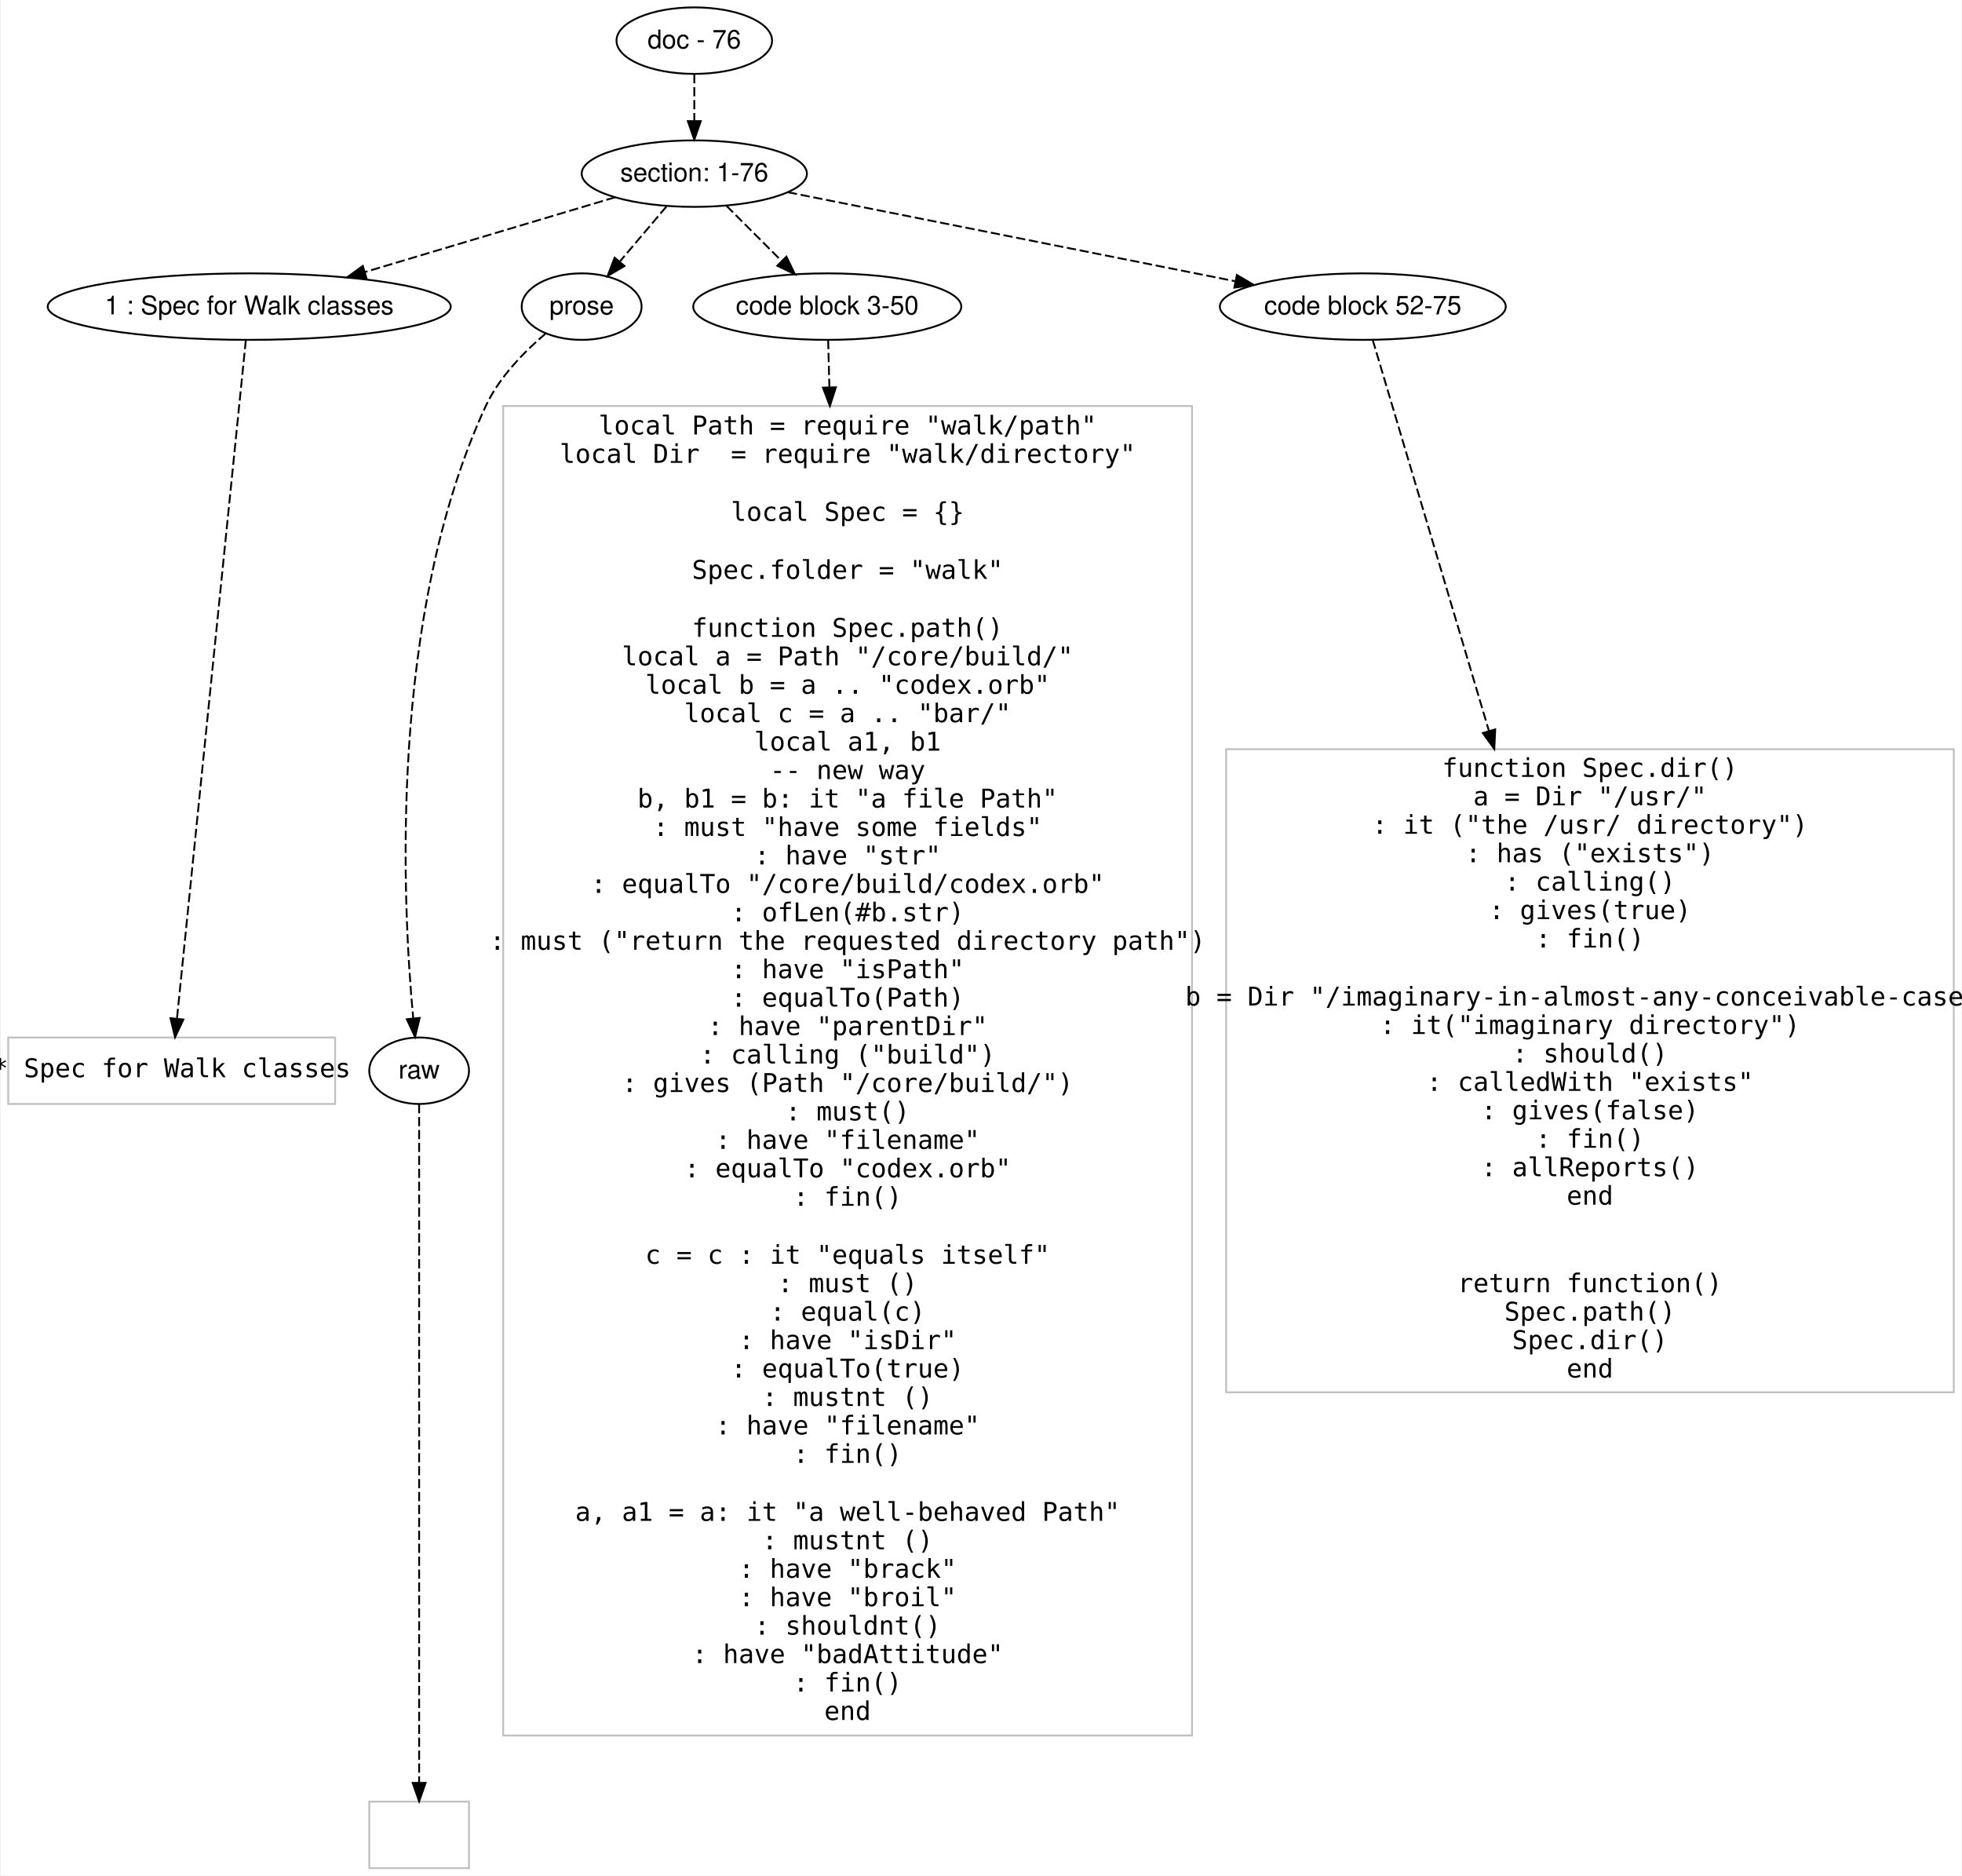
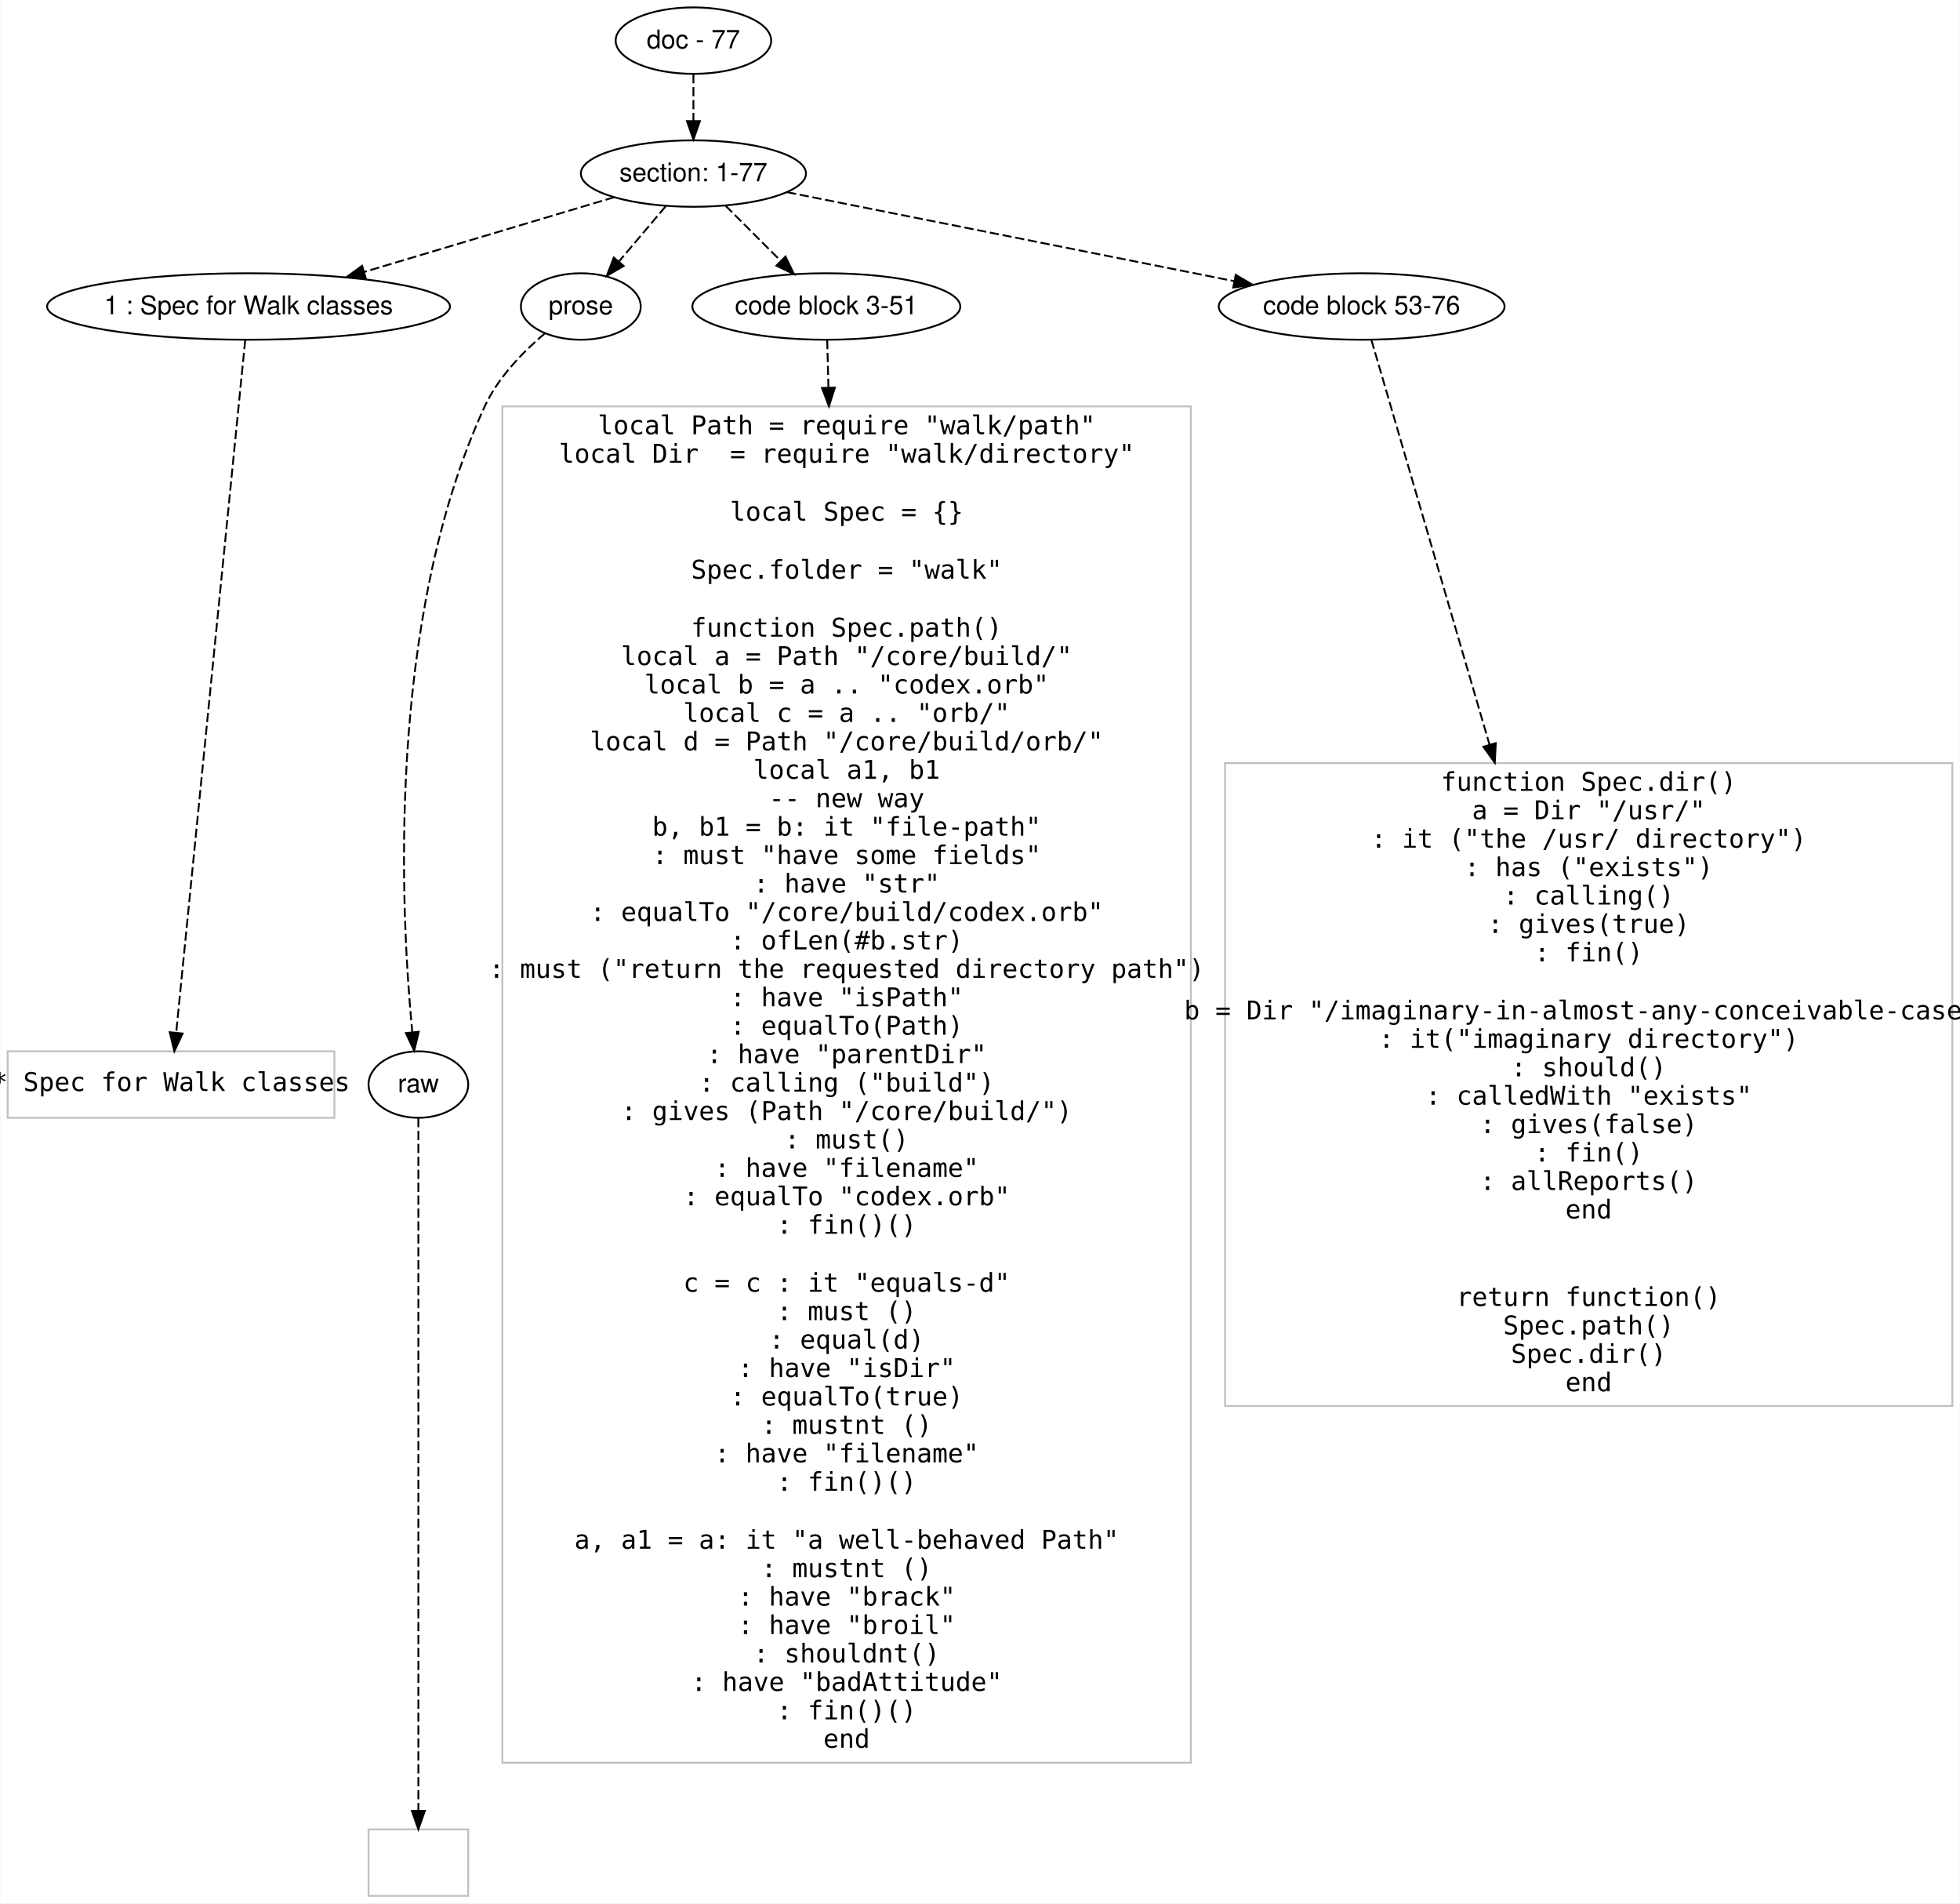
- <svg xmlns="http://www.w3.org/2000/svg" width="1062pt" height="1015pt" viewBox="0.00 0.00 1061.50 1015.40">
-   <g id="graph0" class="graph" transform="scale(1 1) rotate(0) translate(4 1011.401)">
-     <polygon fill="#ffffff" stroke="transparent" points="-4,4 -4,-1011.401 1057.5,-1011.401 1057.5,4 -4,4" />
+ <svg xmlns="http://www.w3.org/2000/svg" width="1062pt" height="1031pt" viewBox="0.00 0.00 1061.50 1030.80">
+   <g id="graph0" class="graph" transform="scale(1 1) rotate(0) translate(4 1026.801)">
+     <polygon fill="#ffffff" stroke="transparent" points="-4,4 -4,-1026.801 1057.5,-1026.801 1057.5,4 -4,4" />
    <g id="node1" class="node">
-       <ellipse fill="none" stroke="#000000" cx="371.5" cy="-989.401" rx="42.122" ry="18" />
-       <text text-anchor="middle" x="371.5" y="-985.201" font-family="Helvetica,sans-Serif" font-size="14.00" fill="#000000">doc - 76</text>
+       <ellipse fill="none" stroke="#000000" cx="371.5" cy="-1004.801" rx="42.122" ry="18" />
+       <text text-anchor="middle" x="371.5" y="-1000.601" font-family="Helvetica,sans-Serif" font-size="14.00" fill="#000000">doc - 77</text>
    </g>
    <g id="node2" class="node">
-       <ellipse fill="none" stroke="#000000" cx="371.5" cy="-917.401" rx="60.983" ry="18" />
-       <text text-anchor="middle" x="371.5" y="-913.201" font-family="Helvetica,sans-Serif" font-size="14.00" fill="#000000">section: 1-76</text>
+       <ellipse fill="none" stroke="#000000" cx="371.5" cy="-932.801" rx="60.983" ry="18" />
+       <text text-anchor="middle" x="371.5" y="-928.601" font-family="Helvetica,sans-Serif" font-size="14.00" fill="#000000">section: 1-77</text>
    </g>
    <g id="edge1" class="edge">
-       <path fill="none" stroke="#000000" stroke-dasharray="5,2" d="M371.5,-971.233C371.5,-963.532 371.5,-954.376 371.5,-945.818" />
-       <polygon fill="#000000" stroke="#000000" points="375,-945.814 371.5,-935.814 368,-945.815 375,-945.814" />
+       <path fill="none" stroke="#000000" stroke-dasharray="5,2" d="M371.5,-986.633C371.5,-978.932 371.5,-969.776 371.5,-961.218" />
+       <polygon fill="#000000" stroke="#000000" points="375,-961.215 371.5,-951.215 368,-961.215 375,-961.215" />
    </g>
    <g id="node3" class="node">
-       <ellipse fill="none" stroke="#000000" cx="130.5" cy="-845.401" rx="109.121" ry="18" />
-       <text text-anchor="middle" x="130.5" y="-841.201" font-family="Helvetica,sans-Serif" font-size="14.00" fill="#000000">1 : Spec for Walk classes</text>
+       <ellipse fill="none" stroke="#000000" cx="130.5" cy="-860.801" rx="109.121" ry="18" />
+       <text text-anchor="middle" x="130.5" y="-856.601" font-family="Helvetica,sans-Serif" font-size="14.00" fill="#000000">1 : Spec for Walk classes</text>
    </g>
    <g id="edge2" class="edge">
-       <path fill="none" stroke="#000000" stroke-dasharray="5,2" d="M328.692,-904.612C291.046,-893.365 235.763,-876.849 193.143,-864.116" />
-       <polygon fill="#000000" stroke="#000000" points="194.012,-860.723 183.428,-861.214 192.008,-867.43 194.012,-860.723" />
+       <path fill="none" stroke="#000000" stroke-dasharray="5,2" d="M328.692,-920.012C291.046,-908.765 235.763,-892.249 193.143,-879.516" />
+       <polygon fill="#000000" stroke="#000000" points="194.012,-876.123 183.428,-876.614 192.008,-882.83 194.012,-876.123" />
    </g>
    <g id="node4" class="node">
-       <ellipse fill="none" stroke="#000000" cx="310.5" cy="-845.401" rx="32.459" ry="18" />
-       <text text-anchor="middle" x="310.5" y="-841.201" font-family="Helvetica,sans-Serif" font-size="14.00" fill="#000000">prose</text>
+       <ellipse fill="none" stroke="#000000" cx="310.5" cy="-860.801" rx="32.459" ry="18" />
+       <text text-anchor="middle" x="310.5" y="-856.601" font-family="Helvetica,sans-Serif" font-size="14.00" fill="#000000">prose</text>
    </g>
    <g id="edge3" class="edge">
-       <path fill="none" stroke="#000000" stroke-dasharray="5,2" d="M356.421,-899.604C348.814,-890.624 339.469,-879.595 331.2,-869.834" />
-       <polygon fill="#000000" stroke="#000000" points="333.704,-867.375 324.569,-862.007 328.363,-871.899 333.704,-867.375" />
+       <path fill="none" stroke="#000000" stroke-dasharray="5,2" d="M356.421,-915.004C348.814,-906.024 339.469,-894.995 331.2,-885.234" />
+       <polygon fill="#000000" stroke="#000000" points="333.704,-882.774 324.569,-877.407 328.363,-887.299 333.704,-882.774" />
    </g>
    <g id="node5" class="node">
-       <ellipse fill="none" stroke="#000000" cx="443.5" cy="-845.401" rx="72.584" ry="18" />
-       <text text-anchor="middle" x="443.5" y="-841.201" font-family="Helvetica,sans-Serif" font-size="14.00" fill="#000000">code block 3-50</text>
+       <ellipse fill="none" stroke="#000000" cx="443.5" cy="-860.801" rx="72.584" ry="18" />
+       <text text-anchor="middle" x="443.5" y="-856.601" font-family="Helvetica,sans-Serif" font-size="14.00" fill="#000000">code block 3-51</text>
    </g>
    <g id="edge4" class="edge">
-       <path fill="none" stroke="#000000" stroke-dasharray="5,2" d="M388.929,-899.972C397.884,-891.018 408.949,-879.952 418.77,-870.131" />
-       <polygon fill="#000000" stroke="#000000" points="421.385,-872.466 425.982,-862.919 416.436,-867.516 421.385,-872.466" />
+       <path fill="none" stroke="#000000" stroke-dasharray="5,2" d="M388.929,-915.372C397.884,-906.418 408.949,-895.352 418.77,-885.532" />
+       <polygon fill="#000000" stroke="#000000" points="421.385,-887.865 425.982,-878.319 416.436,-882.916 421.385,-887.865" />
    </g>
    <g id="node6" class="node">
-       <ellipse fill="none" stroke="#000000" cx="733.5" cy="-845.401" rx="77.421" ry="18" />
-       <text text-anchor="middle" x="733.5" y="-841.201" font-family="Helvetica,sans-Serif" font-size="14.00" fill="#000000">code block 52-75</text>
+       <ellipse fill="none" stroke="#000000" cx="733.5" cy="-860.801" rx="77.421" ry="18" />
+       <text text-anchor="middle" x="733.5" y="-856.601" font-family="Helvetica,sans-Serif" font-size="14.00" fill="#000000">code block 53-76</text>
    </g>
    <g id="edge5" class="edge">
-       <path fill="none" stroke="#000000" stroke-dasharray="5,2" d="M422.216,-907.314C485.366,-894.754 593.528,-873.241 664.266,-859.172" />
-       <polygon fill="#000000" stroke="#000000" points="665.297,-862.535 674.422,-857.152 663.931,-855.67 665.297,-862.535" />
+       <path fill="none" stroke="#000000" stroke-dasharray="5,2" d="M422.216,-922.714C485.366,-910.154 593.528,-888.641 664.266,-874.572" />
+       <polygon fill="#000000" stroke="#000000" points="665.297,-877.935 674.422,-872.552 663.931,-871.07 665.297,-877.935" />
    </g>
    <g id="node7" class="node">
-       <polygon fill="none" stroke="#c0c0c0" points="177,-449.701 0,-449.701 0,-413.701 177,-413.701 177,-449.701" />
-       <text text-anchor="middle" x="88.5" y="-428.201" font-family="Inconsolata" font-size="14.00" fill="#000000">* Spec for Walk classes</text>
+       <polygon fill="none" stroke="#c0c0c0" points="177,-457.401 0,-457.401 0,-421.401 177,-421.401 177,-457.401" />
+       <text text-anchor="middle" x="88.5" y="-435.901" font-family="Inconsolata" font-size="14.00" fill="#000000">* Spec for Walk classes</text>
    </g>
    <g id="edge6" class="edge">
-       <path fill="none" stroke="#000000" stroke-dasharray="5,2" d="M128.668,-827.359C122.064,-762.302 99.437,-539.43 91.379,-460.054" />
-       <polygon fill="#000000" stroke="#000000" points="94.834,-459.433 90.341,-449.838 87.869,-460.14 94.834,-459.433" />
+       <path fill="none" stroke="#000000" stroke-dasharray="5,2" d="M128.695,-842.694C122.112,-776.642 99.356,-548.32 91.329,-467.79" />
+       <polygon fill="#000000" stroke="#000000" points="94.773,-467.044 90.298,-457.44 87.807,-467.738 94.773,-467.044" />
    </g>
    <g id="node8" class="node">
-       <ellipse fill="none" stroke="#000000" cx="222.5" cy="-431.701" rx="27" ry="18" />
-       <text text-anchor="middle" x="222.5" y="-427.501" font-family="Helvetica,sans-Serif" font-size="14.00" fill="#000000">raw</text>
+       <ellipse fill="none" stroke="#000000" cx="222.5" cy="-439.401" rx="27" ry="18" />
+       <text text-anchor="middle" x="222.5" y="-435.201" font-family="Helvetica,sans-Serif" font-size="14.00" fill="#000000">raw</text>
    </g>
    <g id="edge7" class="edge">
-       <path fill="none" stroke="#000000" stroke-dasharray="5,2" d="M291.054,-830.864C279.517,-821.074 265.765,-807.113 258.5,-791.401 205.958,-677.78 213.437,-522.851 219.304,-459.96" />
-       <polygon fill="#000000" stroke="#000000" points="222.788,-460.292 220.294,-449.995 215.822,-459.6 222.788,-460.292" />
+       <path fill="none" stroke="#000000" stroke-dasharray="5,2" d="M291.043,-846.269C279.501,-836.482 265.749,-822.52 258.5,-806.801 204.838,-690.441 213.037,-531.739 219.202,-467.805" />
+       <polygon fill="#000000" stroke="#000000" points="222.701,-467.992 220.239,-457.687 215.738,-467.278 222.701,-467.992" />
    </g>
    <g id="node10" class="node">
-       <polygon fill="none" stroke="#c0c0c0" points="641,-791.602 268,-791.602 268,-71.799 641,-71.799 641,-791.602" />
-       <text text-anchor="middle" x="454.5" y="-776.201" font-family="Inconsolata" font-size="14.00" fill="#000000">local Path = require "walk/path"</text>
-       <text text-anchor="middle" x="454.5" y="-760.801" font-family="Inconsolata" font-size="14.00" fill="#000000">local Dir  = require "walk/directory"</text>
-       <text text-anchor="middle" x="454.5" y="-729.401" font-family="Inconsolata" font-size="14.00" fill="#000000">local Spec = {}</text>
-       <text text-anchor="middle" x="454.5" y="-698.001" font-family="Inconsolata" font-size="14.00" fill="#000000">Spec.folder = "walk"</text>
-       <text text-anchor="middle" x="454.5" y="-666.601" font-family="Inconsolata" font-size="14.00" fill="#000000">function Spec.path()</text>
-       <text text-anchor="middle" x="454.5" y="-651.201" font-family="Inconsolata" font-size="14.00" fill="#000000">  local a = Path "/core/build/"</text>
-       <text text-anchor="middle" x="454.5" y="-635.801" font-family="Inconsolata" font-size="14.00" fill="#000000">  local b = a .. "codex.orb"</text>
-       <text text-anchor="middle" x="454.5" y="-620.401" font-family="Inconsolata" font-size="14.00" fill="#000000">  local c = a .. "bar/"</text>
+       <polygon fill="none" stroke="#c0c0c0" points="641,-806.702 268,-806.702 268,-72.099 641,-72.099 641,-806.702" />
+       <text text-anchor="middle" x="454.5" y="-791.601" font-family="Inconsolata" font-size="14.00" fill="#000000">local Path = require "walk/path"</text>
+       <text text-anchor="middle" x="454.5" y="-776.201" font-family="Inconsolata" font-size="14.00" fill="#000000">local Dir  = require "walk/directory"</text>
+       <text text-anchor="middle" x="454.5" y="-744.801" font-family="Inconsolata" font-size="14.00" fill="#000000">local Spec = {}</text>
+       <text text-anchor="middle" x="454.5" y="-713.401" font-family="Inconsolata" font-size="14.00" fill="#000000">Spec.folder = "walk"</text>
+       <text text-anchor="middle" x="454.5" y="-682.001" font-family="Inconsolata" font-size="14.00" fill="#000000">function Spec.path()</text>
+       <text text-anchor="middle" x="454.5" y="-666.601" font-family="Inconsolata" font-size="14.00" fill="#000000">  local a = Path "/core/build/"</text>
+       <text text-anchor="middle" x="454.5" y="-651.201" font-family="Inconsolata" font-size="14.00" fill="#000000">  local b = a .. "codex.orb"</text>
+       <text text-anchor="middle" x="454.5" y="-635.801" font-family="Inconsolata" font-size="14.00" fill="#000000">  local c = a .. "orb/"</text>
+       <text text-anchor="middle" x="454.5" y="-620.401" font-family="Inconsolata" font-size="14.00" fill="#000000">  local d = Path "/core/build/orb/"</text>
      <text text-anchor="middle" x="454.5" y="-605.001" font-family="Inconsolata" font-size="14.00" fill="#000000">  local a1, b1</text>
      <text text-anchor="middle" x="454.5" y="-589.601" font-family="Inconsolata" font-size="14.00" fill="#000000">  -- new way</text>
-       <text text-anchor="middle" x="454.5" y="-574.201" font-family="Inconsolata" font-size="14.00" fill="#000000">  b, b1 = b: it "a file Path"</text>
+       <text text-anchor="middle" x="454.5" y="-574.201" font-family="Inconsolata" font-size="14.00" fill="#000000">  b, b1 = b: it "file-path"</text>
      <text text-anchor="middle" x="454.5" y="-558.801" font-family="Inconsolata" font-size="14.00" fill="#000000">     : must "have some fields"</text>
      <text text-anchor="middle" x="454.5" y="-543.401" font-family="Inconsolata" font-size="14.00" fill="#000000">        : have "str"</text>
      <text text-anchor="middle" x="454.5" y="-528.001" font-family="Inconsolata" font-size="14.00" fill="#000000">        : equalTo "/core/build/codex.orb"</text>
      <text text-anchor="middle" x="454.5" y="-512.601" font-family="Inconsolata" font-size="14.00" fill="#000000">        : ofLen(#b.str)</text>
      <text text-anchor="middle" x="454.5" y="-497.201" font-family="Inconsolata" font-size="14.00" fill="#000000">     : must ("return the requested directory path")</text>
      <text text-anchor="middle" x="454.5" y="-481.801" font-family="Inconsolata" font-size="14.00" fill="#000000">        : have "isPath"</text>
      <text text-anchor="middle" x="454.5" y="-466.401" font-family="Inconsolata" font-size="14.00" fill="#000000">        : equalTo(Path)</text>
      <text text-anchor="middle" x="454.5" y="-451.001" font-family="Inconsolata" font-size="14.00" fill="#000000">        : have "parentDir"</text>
      <text text-anchor="middle" x="454.5" y="-435.601" font-family="Inconsolata" font-size="14.00" fill="#000000">        : calling ("build")</text>
      <text text-anchor="middle" x="454.5" y="-420.201" font-family="Inconsolata" font-size="14.00" fill="#000000">        : gives (Path "/core/build/")</text>
      <text text-anchor="middle" x="454.5" y="-404.801" font-family="Inconsolata" font-size="14.00" fill="#000000">     : must()</text>
      <text text-anchor="middle" x="454.5" y="-389.401" font-family="Inconsolata" font-size="14.00" fill="#000000">        : have "filename"</text>
      <text text-anchor="middle" x="454.5" y="-374.001" font-family="Inconsolata" font-size="14.00" fill="#000000">        : equalTo "codex.orb"</text>
-       <text text-anchor="middle" x="454.5" y="-358.601" font-family="Inconsolata" font-size="14.00" fill="#000000">        : fin()</text>
-       <text text-anchor="middle" x="454.5" y="-327.2" font-family="Inconsolata" font-size="14.00" fill="#000000">  c = c : it "equals itself"</text>
+       <text text-anchor="middle" x="454.5" y="-358.601" font-family="Inconsolata" font-size="14.00" fill="#000000">        : fin()()</text>
+       <text text-anchor="middle" x="454.5" y="-327.2" font-family="Inconsolata" font-size="14.00" fill="#000000">  c = c : it "equals-d"</text>
      <text text-anchor="middle" x="454.5" y="-311.8" font-family="Inconsolata" font-size="14.00" fill="#000000">        : must ()</text>
-       <text text-anchor="middle" x="454.5" y="-296.4" font-family="Inconsolata" font-size="14.00" fill="#000000">            : equal(c)</text>
+       <text text-anchor="middle" x="454.5" y="-296.4" font-family="Inconsolata" font-size="14.00" fill="#000000">            : equal(d)</text>
      <text text-anchor="middle" x="454.5" y="-281" font-family="Inconsolata" font-size="14.00" fill="#000000">            : have "isDir"</text>
      <text text-anchor="middle" x="454.5" y="-265.6" font-family="Inconsolata" font-size="14.00" fill="#000000">            : equalTo(true)</text>
      <text text-anchor="middle" x="454.5" y="-250.2" font-family="Inconsolata" font-size="14.00" fill="#000000">        : mustnt ()</text>
      <text text-anchor="middle" x="454.5" y="-234.8" font-family="Inconsolata" font-size="14.00" fill="#000000">            : have "filename"</text>
-       <text text-anchor="middle" x="454.5" y="-219.4" font-family="Inconsolata" font-size="14.00" fill="#000000">            : fin()</text>
+       <text text-anchor="middle" x="454.5" y="-219.4" font-family="Inconsolata" font-size="14.00" fill="#000000">            : fin()()</text>
      <text text-anchor="middle" x="454.5" y="-188" font-family="Inconsolata" font-size="14.00" fill="#000000">  a, a1 = a: it "a well-behaved Path"</text>
      <text text-anchor="middle" x="454.5" y="-172.6" font-family="Inconsolata" font-size="14.00" fill="#000000">             : mustnt ()</text>
      <text text-anchor="middle" x="454.5" y="-157.2" font-family="Inconsolata" font-size="14.00" fill="#000000">                : have "brack"</text>
      <text text-anchor="middle" x="454.5" y="-141.8" font-family="Inconsolata" font-size="14.00" fill="#000000">                : have "broil"</text>
      <text text-anchor="middle" x="454.5" y="-126.4" font-family="Inconsolata" font-size="14.00" fill="#000000">             : shouldnt()</text>
      <text text-anchor="middle" x="454.5" y="-111" font-family="Inconsolata" font-size="14.00" fill="#000000">                : have "badAttitude"</text>
-       <text text-anchor="middle" x="454.5" y="-95.6" font-family="Inconsolata" font-size="14.00" fill="#000000">                : fin()</text>
+       <text text-anchor="middle" x="454.5" y="-95.6" font-family="Inconsolata" font-size="14.00" fill="#000000">                : fin()()</text>
      <text text-anchor="middle" x="454.5" y="-80.2" font-family="Inconsolata" font-size="14.00" fill="#000000">end</text>
    </g>
    <g id="edge9" class="edge">
-       <path fill="none" stroke="#000000" stroke-dasharray="5,2" d="M443.98,-827.359C444.163,-820.465 444.394,-811.798 444.661,-801.717" />
-       <polygon fill="#000000" stroke="#000000" points="448.163,-801.72 444.93,-791.631 441.165,-801.534 448.163,-801.72" />
+       <path fill="none" stroke="#000000" stroke-dasharray="5,2" d="M443.973,-842.694C444.153,-835.77 444.381,-827.063 444.645,-816.929" />
+       <polygon fill="#000000" stroke="#000000" points="448.148,-816.876 444.91,-806.788 441.15,-816.693 448.148,-816.876" />
    </g>
    <g id="node11" class="node">
-       <polygon fill="none" stroke="#c0c0c0" points="1053.5,-605.802 659.5,-605.802 659.5,-257.6 1053.5,-257.6 1053.5,-605.802" />
-       <text text-anchor="middle" x="856.5" y="-590.801" font-family="Inconsolata" font-size="14.00" fill="#000000">function Spec.dir()</text>
-       <text text-anchor="middle" x="856.5" y="-575.401" font-family="Inconsolata" font-size="14.00" fill="#000000">  a = Dir "/usr/"</text>
-       <text text-anchor="middle" x="856.5" y="-560.001" font-family="Inconsolata" font-size="14.00" fill="#000000">         : it ("the /usr/ directory")</text>
-       <text text-anchor="middle" x="856.5" y="-544.601" font-family="Inconsolata" font-size="14.00" fill="#000000">            : has ("exists")</text>
-       <text text-anchor="middle" x="856.5" y="-529.201" font-family="Inconsolata" font-size="14.00" fill="#000000">            : calling()</text>
-       <text text-anchor="middle" x="856.5" y="-513.801" font-family="Inconsolata" font-size="14.00" fill="#000000">            : gives(true)</text>
-       <text text-anchor="middle" x="856.5" y="-498.401" font-family="Inconsolata" font-size="14.00" fill="#000000">            : fin()</text>
-       <text text-anchor="middle" x="856.5" y="-467.001" font-family="Inconsolata" font-size="14.00" fill="#000000">  b = Dir "/imaginary-in-almost-any-conceivable-case/"</text>
-       <text text-anchor="middle" x="856.5" y="-451.601" font-family="Inconsolata" font-size="14.00" fill="#000000">         : it("imaginary directory")</text>
-       <text text-anchor="middle" x="856.5" y="-436.201" font-family="Inconsolata" font-size="14.00" fill="#000000">         : should()</text>
-       <text text-anchor="middle" x="856.5" y="-420.801" font-family="Inconsolata" font-size="14.00" fill="#000000">              : calledWith "exists"</text>
-       <text text-anchor="middle" x="856.5" y="-405.401" font-family="Inconsolata" font-size="14.00" fill="#000000">              : gives(false)</text>
-       <text text-anchor="middle" x="856.5" y="-390.001" font-family="Inconsolata" font-size="14.00" fill="#000000">              : fin()</text>
-       <text text-anchor="middle" x="856.5" y="-374.601" font-family="Inconsolata" font-size="14.00" fill="#000000">              : allReports()</text>
-       <text text-anchor="middle" x="856.5" y="-359.2" font-family="Inconsolata" font-size="14.00" fill="#000000">end</text>
-       <text text-anchor="middle" x="856.5" y="-311.8" font-family="Inconsolata" font-size="14.00" fill="#000000">return function()</text>
-       <text text-anchor="middle" x="856.5" y="-296.4" font-family="Inconsolata" font-size="14.00" fill="#000000">          Spec.path()</text>
-       <text text-anchor="middle" x="856.5" y="-281" font-family="Inconsolata" font-size="14.00" fill="#000000">          Spec.dir()</text>
-       <text text-anchor="middle" x="856.5" y="-265.6" font-family="Inconsolata" font-size="14.00" fill="#000000">       end</text>
+       <polygon fill="none" stroke="#c0c0c0" points="1053.5,-613.501 659.5,-613.501 659.5,-265.3 1053.5,-265.3 1053.5,-613.501" />
+       <text text-anchor="middle" x="856.5" y="-598.501" font-family="Inconsolata" font-size="14.00" fill="#000000">function Spec.dir()</text>
+       <text text-anchor="middle" x="856.5" y="-583.101" font-family="Inconsolata" font-size="14.00" fill="#000000">  a = Dir "/usr/"</text>
+       <text text-anchor="middle" x="856.5" y="-567.701" font-family="Inconsolata" font-size="14.00" fill="#000000">         : it ("the /usr/ directory")</text>
+       <text text-anchor="middle" x="856.5" y="-552.301" font-family="Inconsolata" font-size="14.00" fill="#000000">            : has ("exists")</text>
+       <text text-anchor="middle" x="856.5" y="-536.901" font-family="Inconsolata" font-size="14.00" fill="#000000">            : calling()</text>
+       <text text-anchor="middle" x="856.5" y="-521.501" font-family="Inconsolata" font-size="14.00" fill="#000000">            : gives(true)</text>
+       <text text-anchor="middle" x="856.5" y="-506.101" font-family="Inconsolata" font-size="14.00" fill="#000000">            : fin()</text>
+       <text text-anchor="middle" x="856.5" y="-474.701" font-family="Inconsolata" font-size="14.00" fill="#000000">  b = Dir "/imaginary-in-almost-any-conceivable-case/"</text>
+       <text text-anchor="middle" x="856.5" y="-459.301" font-family="Inconsolata" font-size="14.00" fill="#000000">         : it("imaginary directory")</text>
+       <text text-anchor="middle" x="856.5" y="-443.901" font-family="Inconsolata" font-size="14.00" fill="#000000">         : should()</text>
+       <text text-anchor="middle" x="856.5" y="-428.501" font-family="Inconsolata" font-size="14.00" fill="#000000">              : calledWith "exists"</text>
+       <text text-anchor="middle" x="856.5" y="-413.101" font-family="Inconsolata" font-size="14.00" fill="#000000">              : gives(false)</text>
+       <text text-anchor="middle" x="856.5" y="-397.701" font-family="Inconsolata" font-size="14.00" fill="#000000">              : fin()</text>
+       <text text-anchor="middle" x="856.5" y="-382.3" font-family="Inconsolata" font-size="14.00" fill="#000000">              : allReports()</text>
+       <text text-anchor="middle" x="856.5" y="-366.901" font-family="Inconsolata" font-size="14.00" fill="#000000">end</text>
+       <text text-anchor="middle" x="856.5" y="-319.5" font-family="Inconsolata" font-size="14.00" fill="#000000">return function()</text>
+       <text text-anchor="middle" x="856.5" y="-304.101" font-family="Inconsolata" font-size="14.00" fill="#000000">          Spec.path()</text>
+       <text text-anchor="middle" x="856.5" y="-288.7" font-family="Inconsolata" font-size="14.00" fill="#000000">          Spec.dir()</text>
+       <text text-anchor="middle" x="856.5" y="-273.3" font-family="Inconsolata" font-size="14.00" fill="#000000">       end</text>
    </g>
    <g id="edge10" class="edge">
-       <path fill="none" stroke="#000000" stroke-dasharray="5,2" d="M738.864,-827.359C749.995,-789.922 776.663,-700.227 801.797,-615.689" />
-       <polygon fill="#000000" stroke="#000000" points="805.2,-616.524 804.696,-605.941 798.491,-614.529 805.2,-616.524" />
+       <path fill="none" stroke="#000000" stroke-dasharray="5,2" d="M738.785,-842.694C750.009,-804.24 777.287,-710.785 802.76,-623.514" />
+       <polygon fill="#000000" stroke="#000000" points="806.174,-624.308 805.617,-613.728 799.455,-622.347 806.174,-624.308" />
    </g>
    <g id="node9" class="node">
      <polygon fill="none" stroke="#c0c0c0" points="249.5,-36 195.5,-36 195.5,0 249.5,0 249.5,-36" />
    </g>
    <g id="edge8" class="edge">
-       <path fill="none" stroke="#000000" stroke-dasharray="5,2" d="M222.5,-413.658C222.5,-348.601 222.5,-125.73 222.5,-46.354" />
-       <polygon fill="#000000" stroke="#000000" points="226,-46.137 222.5,-36.137 219,-46.137 226,-46.137" />
+       <path fill="none" stroke="#000000" stroke-dasharray="5,2" d="M222.5,-421.294C222.5,-355.242 222.5,-126.919 222.5,-46.39" />
+       <polygon fill="#000000" stroke="#000000" points="226,-46.04 222.5,-36.04 219,-46.04 226,-46.04" />
    </g>
  </g>
</svg>
